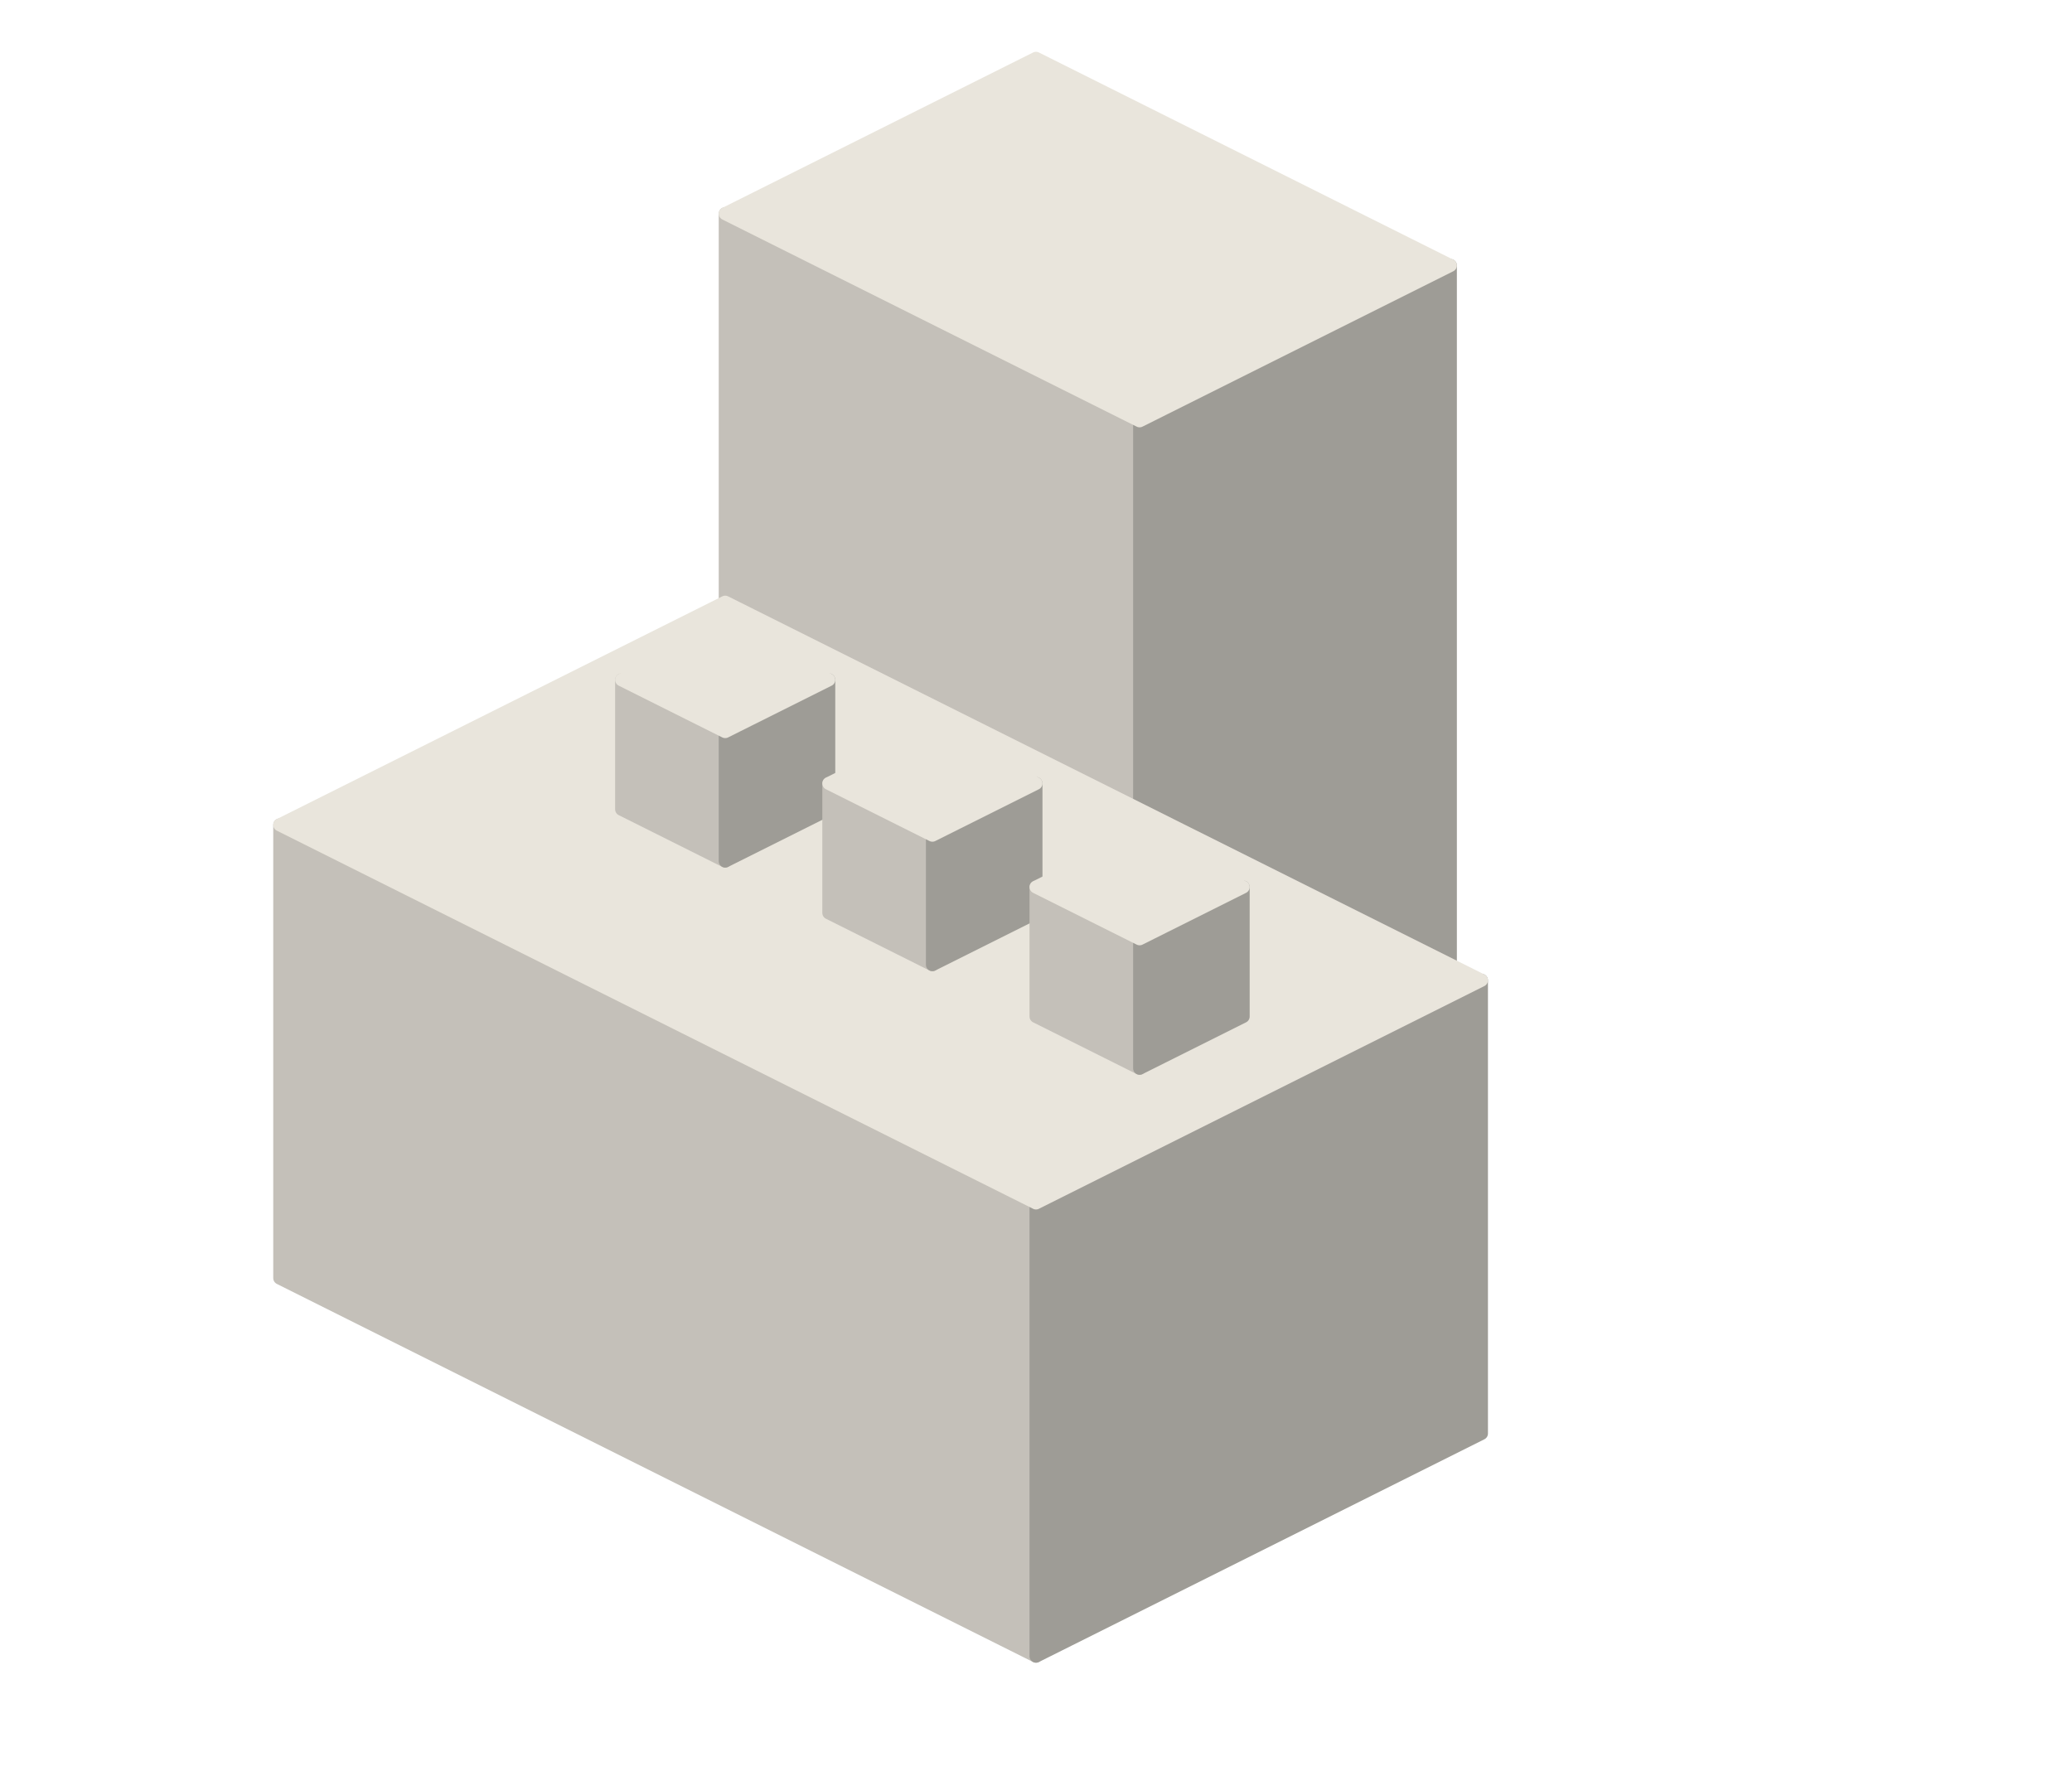
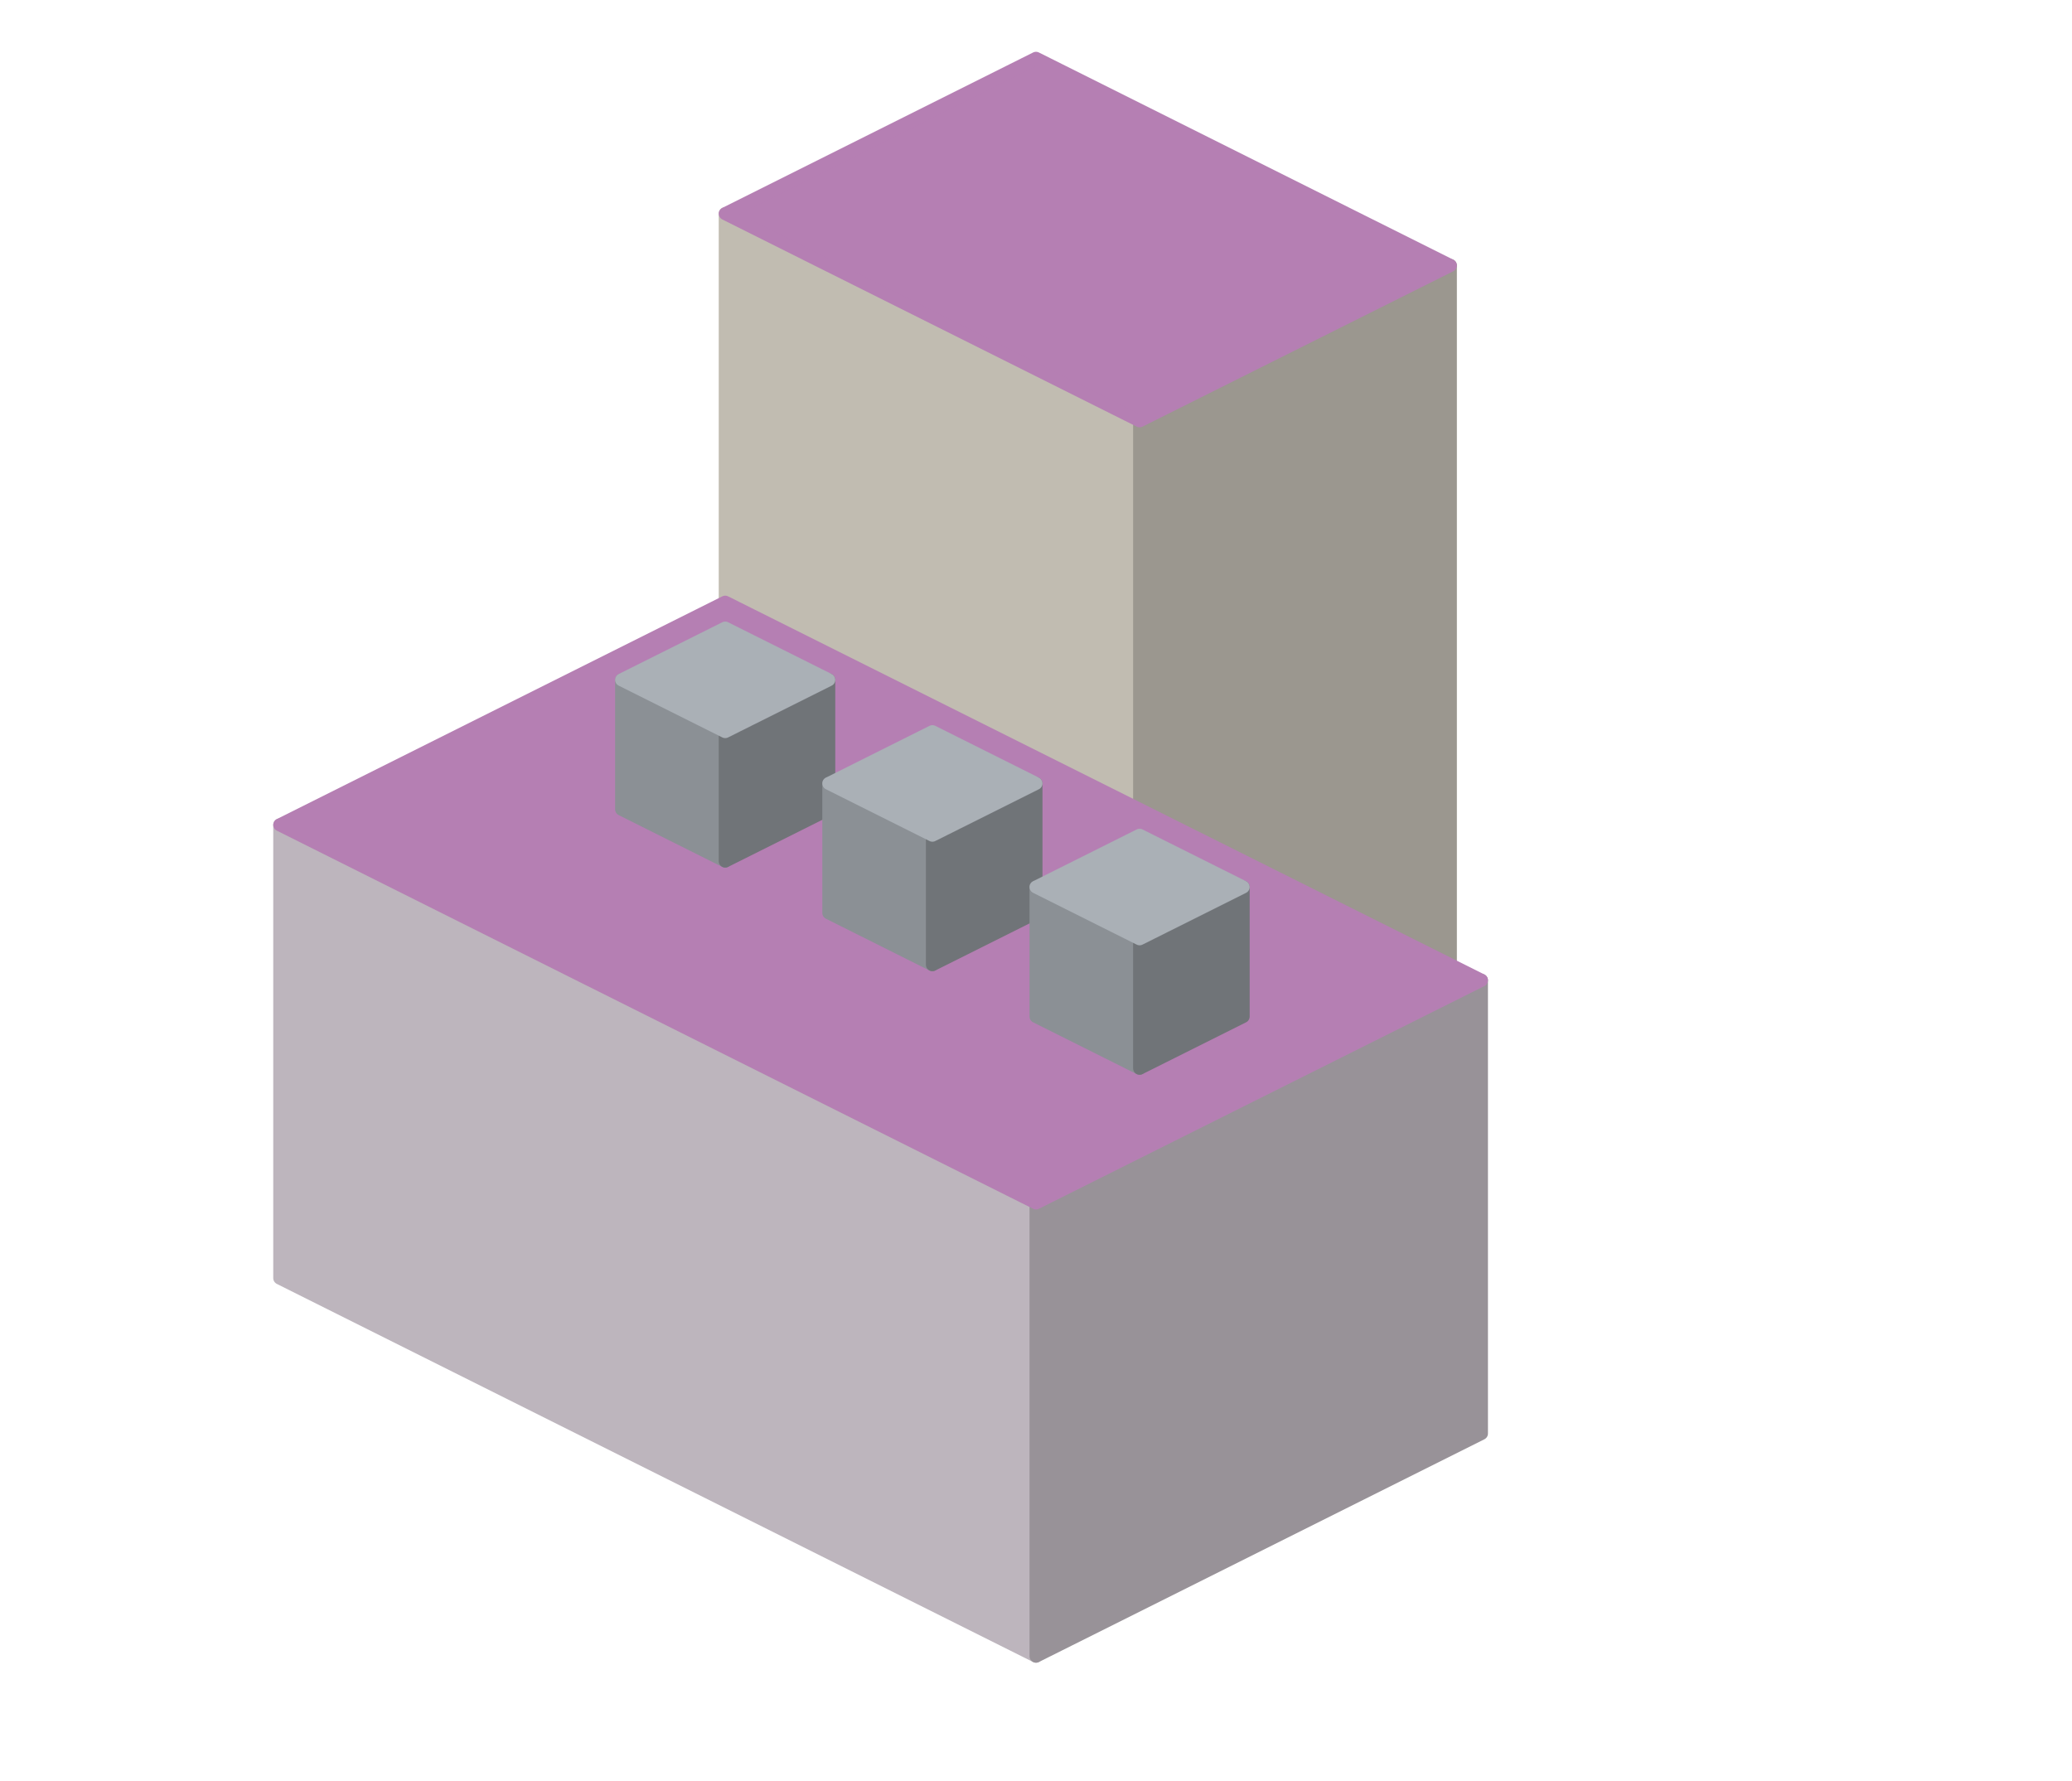
<svg xmlns="http://www.w3.org/2000/svg" width="64" height="55" viewBox="0 0 64 55">
  <g transform="translate(0 23)" stroke-linejoin="round" stroke-width="0.4">
-     <polygon points="22.40,9.60 35.20,16.00 35.20,-10.00 22.40,-16.40" fill="#c4c0b9" stroke="#c4c0b9" />
-     <polygon points="44.80,11.20 35.20,16.00 35.20,-10.00 44.80,-14.80" fill="#9e9c96" stroke="#9e9c96" />
-     <polygon points="32.00,-21.20 44.80,-14.80 35.20,-10.00 22.40,-16.40" fill="#e9e5dc" stroke="#e9e5dc" />
-     <polygon points="8.64,16.48 32.00,28.16 32.00,14.16 8.64,2.48" fill="#c4c0b9" stroke="#c4c0b9" />
-     <polygon points="45.76,21.28 32.00,28.16 32.00,14.16 45.76,7.28" fill="#9e9c96" stroke="#9e9c96" />
-     <polygon points="22.40,-4.40 45.76,7.28 32.00,14.16 8.64,2.48" fill="#e9e5dc" stroke="#e9e5dc" />
-     <polygon points="19.20,2.00 22.40,3.60 22.40,-0.40 19.20,-2.00" fill="#c4c0b9" stroke="#c4c0b9" />
-     <polygon points="25.60,2.00 22.40,3.60 22.40,-0.40 25.60,-2.00" fill="#9e9c96" stroke="#9e9c96" />
-     <polygon points="22.40,-3.60 25.60,-2.00 22.40,-0.40 19.20,-2.00" fill="#e9e5dc" stroke="#e9e5dc" />
-     <polygon points="25.60,5.20 28.80,6.80 28.80,2.80 25.60,1.20" fill="#c4c0b9" stroke="#c4c0b9" />
-     <polygon points="32.00,5.20 28.80,6.80 28.80,2.80 32.00,1.20" fill="#9e9c96" stroke="#9e9c96" />
-     <polygon points="28.80,-0.40 32.00,1.20 28.80,2.80 25.60,1.20" fill="#e9e5dc" stroke="#e9e5dc" />
-     <polygon points="32.00,8.40 35.20,10.00 35.20,6.00 32.00,4.40" fill="#c4c0b9" stroke="#c4c0b9" />
-     <polygon points="38.40,8.40 35.20,10.00 35.20,6.00 38.40,4.40" fill="#9e9c96" stroke="#9e9c96" />
-     <polygon points="35.20,2.80 38.40,4.40 35.20,6.00 32.00,4.40" fill="#e9e5dc" stroke="#e9e5dc" />
+     <polygon points="22.40,9.60 35.20,16.00 35.20,-10.00 22.40,-16.40" fill="#c1bcb1" stroke="#c1bcb1" />
+     <polygon points="44.80,11.20 35.20,16.00 35.20,-10.00 44.80,-14.80" fill="#9b978f" stroke="#9b978f" />
+     <polygon points="32.00,-21.20 44.80,-14.80 35.20,-10.00 22.40,-16.40" fill="#b57fb3" stroke="#b57fb3" />
+     <polygon points="8.64,16.48 32.00,28.16 32.00,14.16 8.64,2.48" fill="#bdb5bd" stroke="#bdb5bd" />
+     <polygon points="45.76,21.28 32.00,28.16 32.00,14.16 45.76,7.28" fill="#989298" stroke="#989298" />
+     <polygon points="22.40,-4.40 45.76,7.28 32.00,14.16 8.64,2.48" fill="#b57fb3" stroke="#b57fb3" />
+     <polygon points="19.20,2.00 22.40,3.60 22.40,-0.40 19.20,-2.00" fill="#8b9095" stroke="#8b9095" />
+     <polygon points="25.60,2.00 22.40,3.60 22.40,-0.40 25.60,-2.00" fill="#707478" stroke="#707478" />
+     <polygon points="22.40,-3.60 25.60,-2.00 22.40,-0.40 19.20,-2.00" fill="#aab0b6" stroke="#aab0b6" />
+     <polygon points="25.60,5.20 28.80,6.80 28.80,2.80 25.60,1.20" fill="#8b9095" stroke="#8b9095" />
+     <polygon points="32.00,5.20 28.80,6.80 28.80,2.80 32.00,1.20" fill="#707478" stroke="#707478" />
+     <polygon points="28.80,-0.40 32.00,1.20 28.80,2.80 25.60,1.20" fill="#aab0b6" stroke="#aab0b6" />
+     <polygon points="32.00,8.40 35.20,10.00 35.20,6.00 32.00,4.40" fill="#8b9095" stroke="#8b9095" />
+     <polygon points="38.40,8.40 35.20,10.00 35.20,6.00 38.40,4.40" fill="#707478" stroke="#707478" />
+     <polygon points="35.20,2.80 38.40,4.40 35.20,6.00 32.00,4.40" fill="#aab0b6" stroke="#aab0b6" />
  </g>
</svg>
